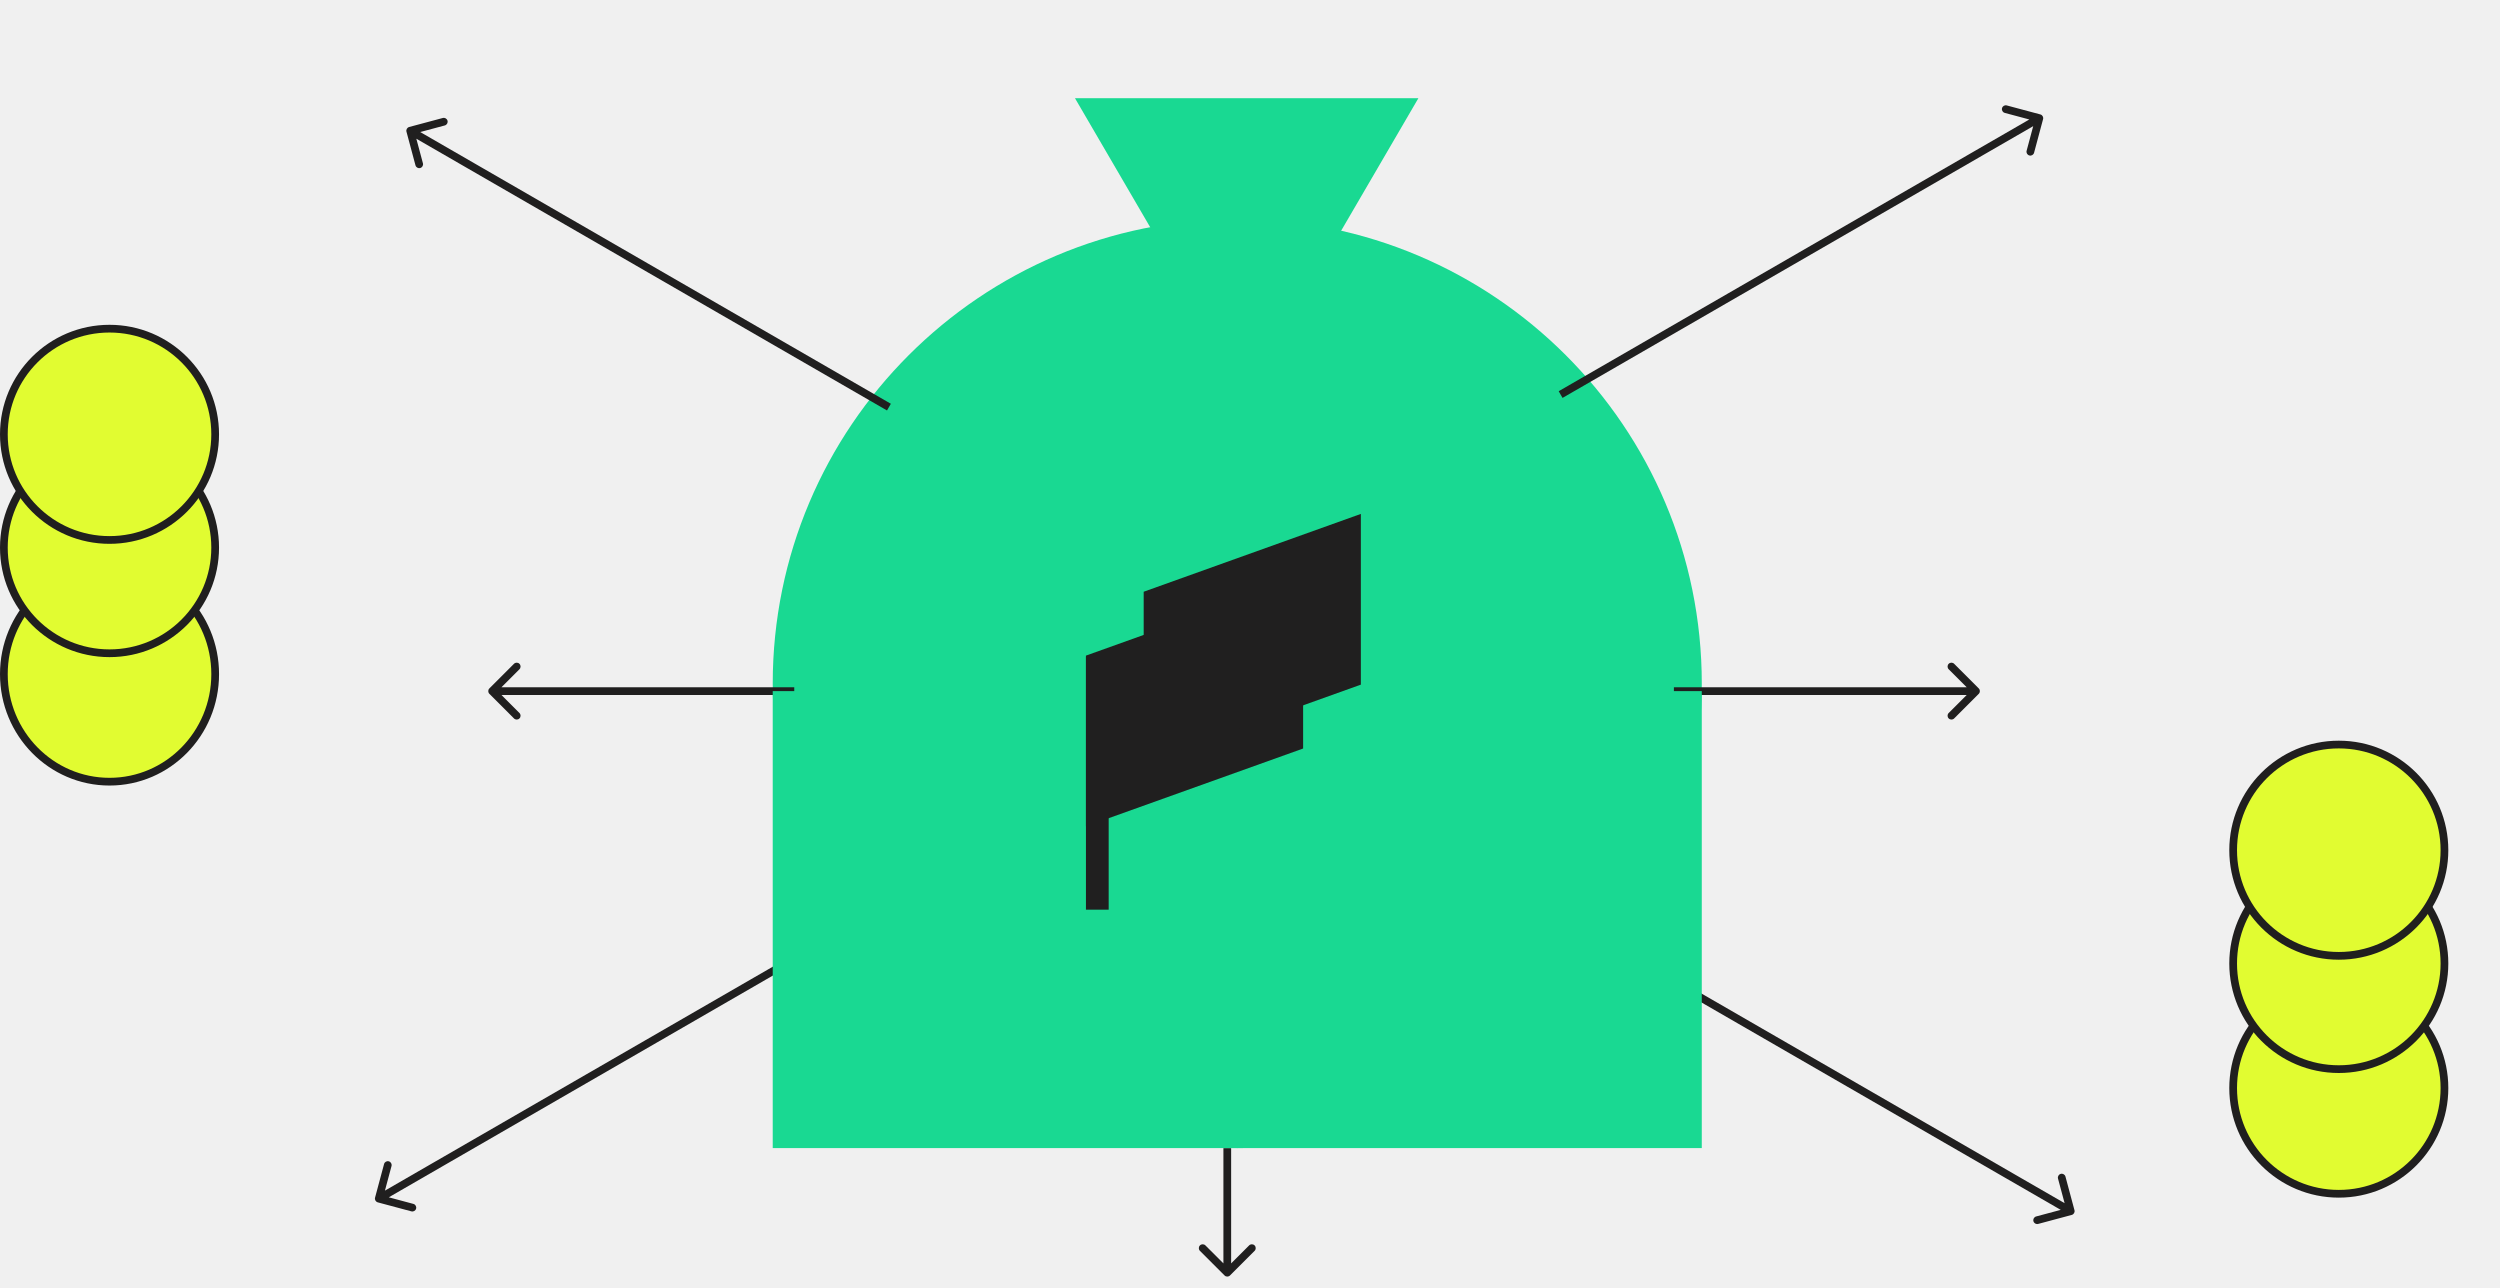
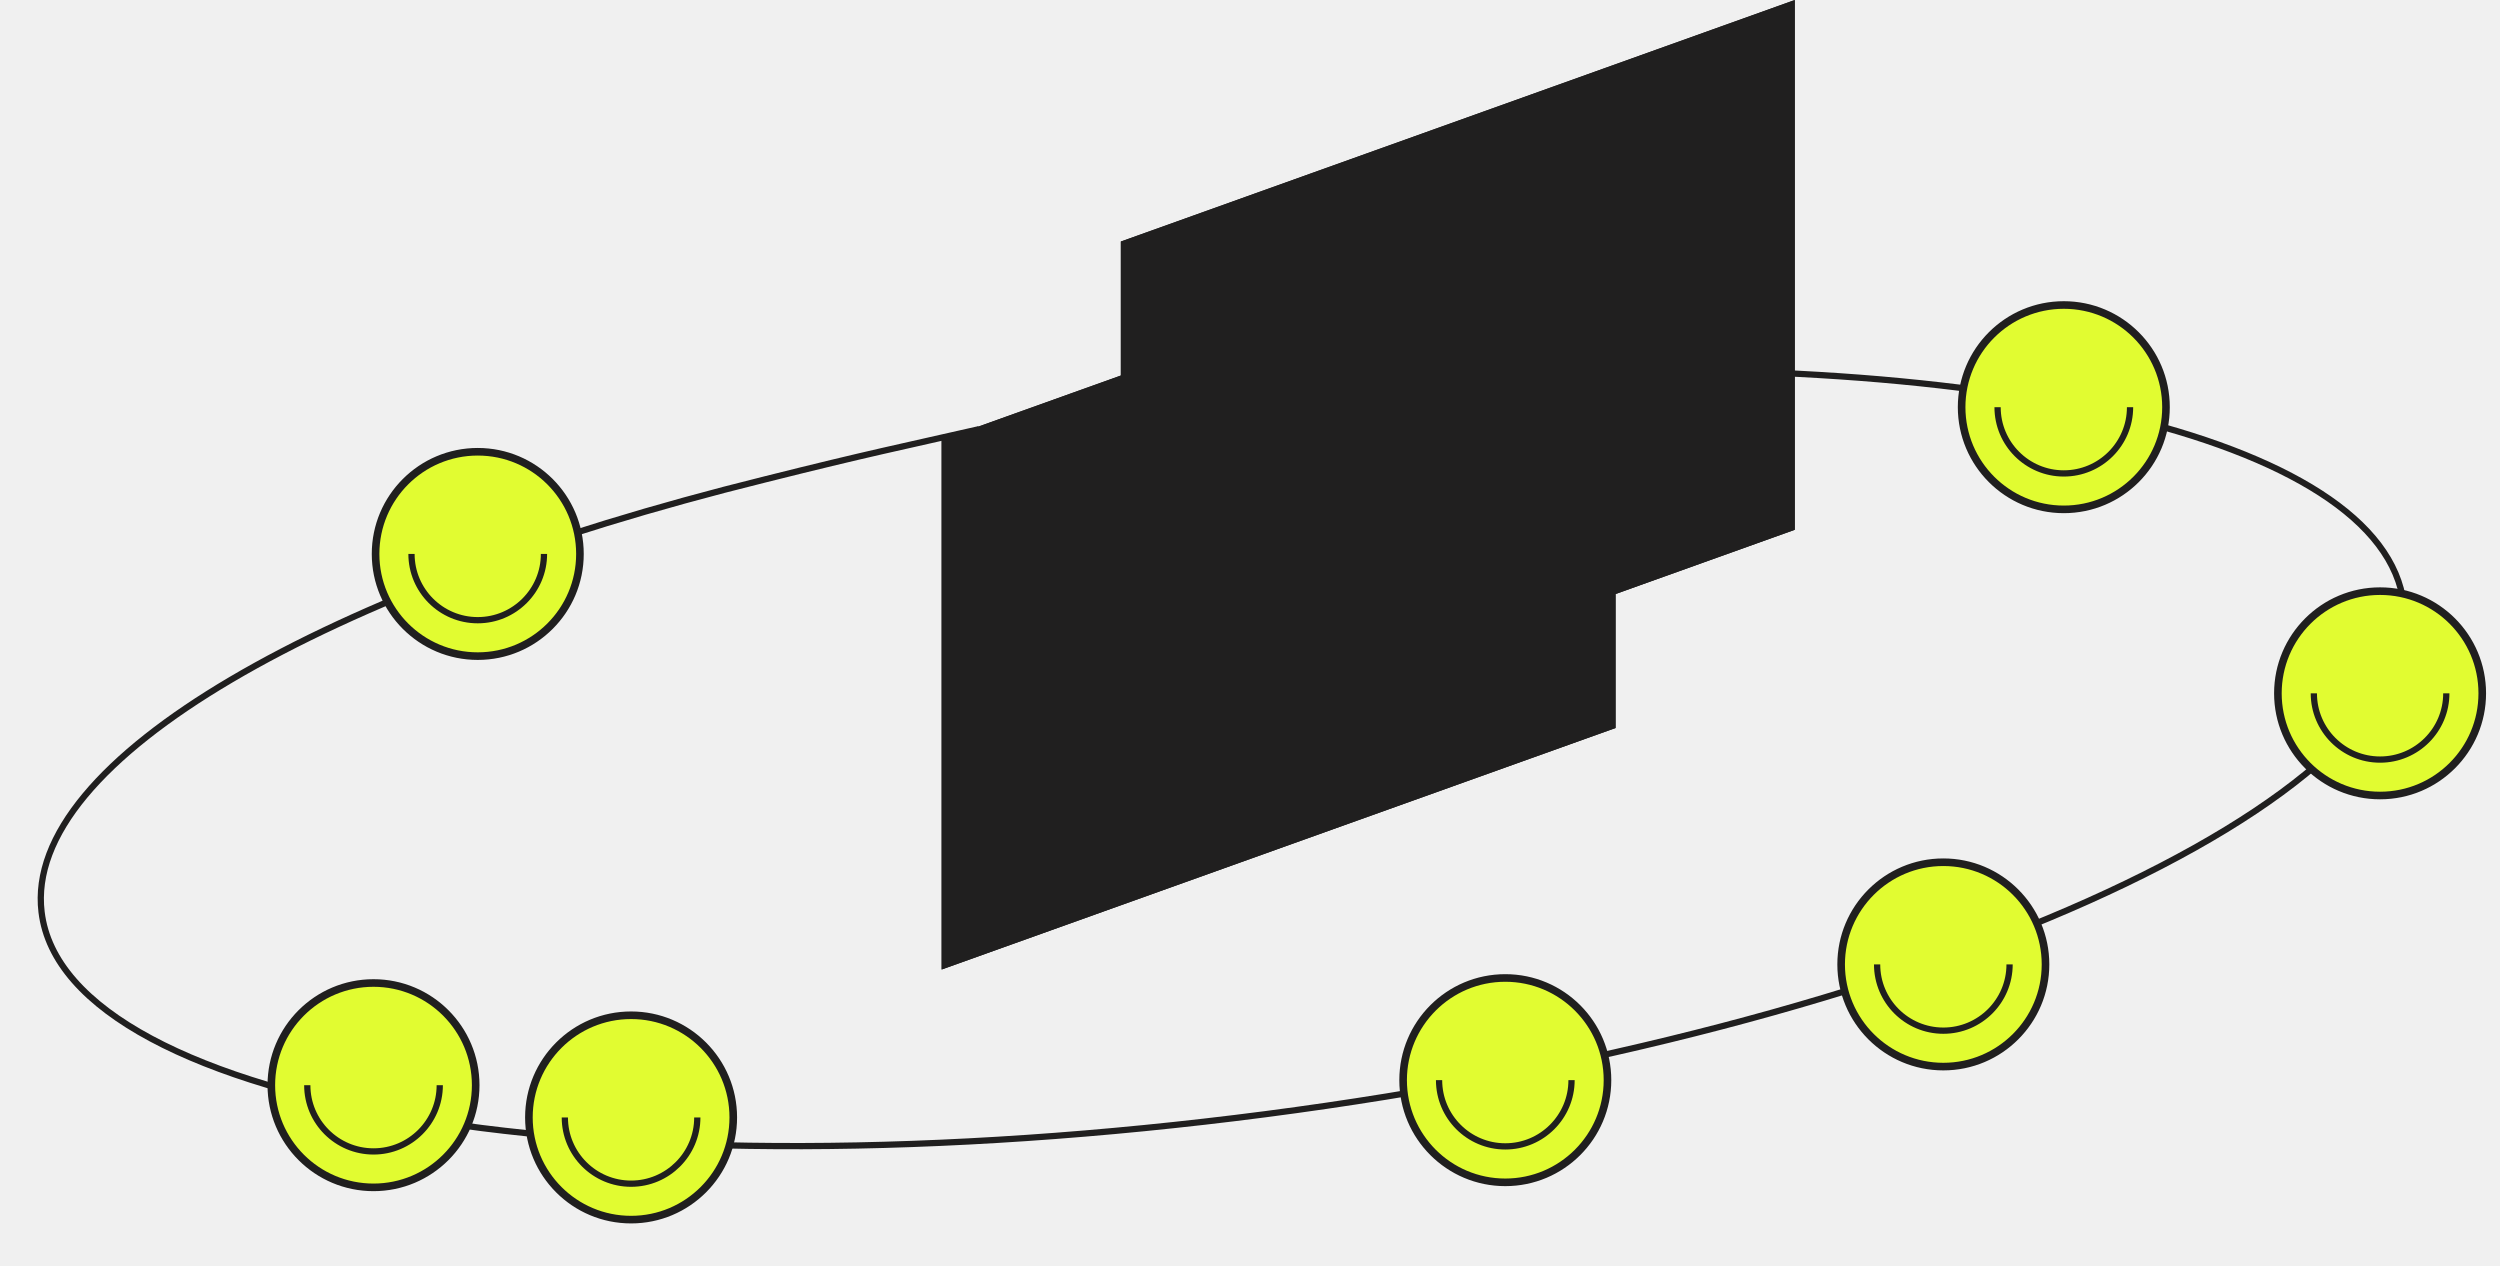
- <svg xmlns="http://www.w3.org/2000/svg" width="165" height="85" viewBox="0 0 165 85" fill="none">
-   <circle cx="81.659" cy="45.116" r="30.659" fill="#19D992" />
-   <path d="M130.597 45.794C130.697 45.695 130.697 45.533 130.597 45.434L128.975 43.811C128.875 43.711 128.714 43.711 128.614 43.811C128.514 43.911 128.514 44.072 128.614 44.172L130.057 45.614L128.614 47.057C128.514 47.156 128.514 47.318 128.614 47.417C128.714 47.517 128.875 47.517 128.975 47.417L130.597 45.794ZM110.477 45.869H130.417V45.359H110.477V45.869Z" fill="#201F1F" />
-   <path d="M32.3 45.794C32.2 45.695 32.2 45.533 32.3 45.434L33.923 43.811C34.022 43.711 34.184 43.711 34.283 43.811C34.383 43.911 34.383 44.072 34.283 44.172L32.841 45.614L34.283 47.057C34.383 47.156 34.383 47.318 34.283 47.417C34.184 47.517 34.022 47.517 33.923 47.417L32.3 45.794ZM52.421 45.869H32.48V45.359H52.421V45.869Z" fill="#201F1F" />
-   <path d="M27.007 8.381C26.871 8.417 26.79 8.557 26.827 8.693L27.421 10.91C27.457 11.046 27.597 11.127 27.733 11.09C27.869 11.054 27.95 10.914 27.913 10.778L27.385 8.808L29.356 8.28C29.492 8.243 29.573 8.103 29.536 7.967C29.5 7.831 29.36 7.751 29.224 7.787L27.007 8.381ZM58.797 26.649L27.201 8.406L26.946 8.848L58.542 27.091L58.797 26.649Z" fill="#201F1F" />
-   <path d="M24.934 79.356C24.798 79.319 24.717 79.18 24.753 79.044L25.348 76.827C25.384 76.691 25.524 76.61 25.66 76.647C25.796 76.683 25.877 76.823 25.84 76.959L25.312 78.929L27.283 79.457C27.419 79.494 27.499 79.633 27.463 79.77C27.427 79.906 27.287 79.986 27.151 79.95L24.934 79.356ZM56.724 61.088L25.127 79.33L24.872 78.889L56.469 60.646L56.724 61.088Z" fill="#201F1F" />
-   <path d="M136.915 79.873C136.952 80.009 136.871 80.148 136.735 80.185L134.518 80.779C134.382 80.815 134.242 80.735 134.206 80.599C134.17 80.463 134.25 80.323 134.386 80.286L136.357 79.758L135.829 77.788C135.792 77.652 135.873 77.512 136.009 77.475C136.145 77.439 136.285 77.52 136.321 77.656L136.915 79.873ZM105.2 61.475L136.797 79.718L136.542 80.159L104.945 61.917L105.2 61.475Z" fill="#201F1F" />
-   <path d="M134.843 7.864C134.88 7.728 134.799 7.588 134.663 7.552L132.446 6.958C132.31 6.921 132.17 7.002 132.134 7.138C132.097 7.274 132.178 7.414 132.314 7.451L134.285 7.979L133.757 9.949C133.72 10.085 133.801 10.225 133.937 10.261C134.073 10.298 134.213 10.217 134.249 10.081L134.843 7.864ZM103.127 26.262L134.724 8.019L134.469 7.577L102.873 25.82L103.127 26.262Z" fill="#201F1F" />
-   <path d="M80.82 84.18C80.919 84.28 81.081 84.28 81.18 84.18L82.803 82.558C82.903 82.458 82.903 82.296 82.803 82.197C82.704 82.097 82.542 82.097 82.442 82.197L81 83.639L79.558 82.197C79.458 82.097 79.296 82.097 79.197 82.197C79.097 82.296 79.097 82.458 79.197 82.558L80.82 84.18ZM80.745 75.775L80.745 84L81.255 84L81.255 75.775L80.745 75.775Z" fill="#201F1F" />
-   <rect x="51" y="45.614" width="61.317" height="30.16" fill="#19D992" />
-   <path d="M71.672 43.271L86.006 38.134V49.402L71.672 54.539V43.271Z" fill="#201F1F" />
-   <path d="M75.483 39.055L89.817 33.918V45.186L75.483 50.323V39.055Z" fill="#201F1F" />
-   <line x1="72.422" y1="43.335" x2="72.422" y2="60.038" stroke="#201F1F" stroke-width="1.5" />
-   <path d="M82.281 25.923L70.948 6.481L93.614 6.481L82.281 25.923Z" fill="#19D992" />
-   <path d="M14.202 44.493C14.202 48.417 11.076 51.591 7.228 51.591C3.381 51.591 0.255 48.417 0.255 44.493C0.255 40.568 3.381 37.395 7.228 37.395C11.076 37.395 14.202 40.568 14.202 44.493Z" fill="#E1FC31" stroke="#201F1F" stroke-width="0.51" />
-   <circle cx="154.361" cy="71.816" r="6.973" fill="#E1FC31" stroke="#201F1F" stroke-width="0.51" />
-   <circle cx="7.228" cy="36.142" r="6.973" fill="#E1FC31" stroke="#201F1F" stroke-width="0.51" />
-   <circle cx="154.361" cy="63.59" r="6.973" fill="#E1FC31" stroke="#201F1F" stroke-width="0.51" />
-   <circle cx="7.228" cy="28.665" r="6.973" fill="#E1FC31" stroke="#201F1F" stroke-width="0.51" />
-   <circle cx="154.361" cy="56.113" r="6.973" fill="#E1FC31" stroke="#201F1F" stroke-width="0.51" />
+ <svg xmlns="http://www.w3.org/2000/svg" width="166" height="84" viewBox="0 0 166 84" fill="none">
+   <mask id="path-1-inside-1_9711_117823" fill="white">
+     <path fill-rule="evenodd" clip-rule="evenodd" d="M119.173 -6.10352e-05L74.424 16.037V24.934L62.525 29.198V64.376L107.274 48.339V39.443L119.173 35.178V-6.10352e-05Z" />
+   </mask>
+   <path fill-rule="evenodd" clip-rule="evenodd" d="M119.173 -6.10352e-05L74.424 16.037V24.934L62.525 29.198V64.376L107.274 48.339V39.443L119.173 35.178V-6.10352e-05Z" fill="#201F1F" />
+   <path d="M74.424 16.037L74.331 15.777L74.147 15.843V16.037H74.424ZM119.173 -6.10352e-05H119.449V-0.393L119.08 -0.26L119.173 -6.10352e-05ZM74.424 24.934L74.517 25.194L74.7 25.128V24.934H74.424ZM62.525 29.198L62.432 28.938L62.249 29.003V29.198H62.525ZM62.525 64.376H62.249V64.769L62.619 64.637L62.525 64.376ZM107.274 48.339L107.368 48.599L107.551 48.534V48.339H107.274ZM107.274 39.443L107.181 39.182L106.998 39.248V39.443H107.274ZM119.173 35.178L119.266 35.439L119.449 35.373V35.178H119.173ZM74.517 16.297L119.266 0.26L119.08 -0.26L74.331 15.777L74.517 16.297ZM74.7 24.934V16.037H74.147V24.934H74.7ZM62.619 29.458L74.517 25.194L74.331 24.674L62.432 28.938L62.619 29.458ZM62.802 64.376V29.198H62.249V64.376H62.802ZM107.181 48.079L62.432 64.116L62.619 64.637L107.368 48.599L107.181 48.079ZM106.998 39.443V48.339H107.551V39.443H106.998ZM119.08 34.918L107.181 39.182L107.368 39.703L119.266 35.439L119.08 34.918ZM118.896 -6.10352e-05V35.178H119.449V-6.10352e-05H118.896Z" fill="#201F1F" mask="url(#path-1-inside-1_9711_117823)" />
+   <path d="M96.273 24.987C131.278 22.901 158.266 28.917 159.609 40.123C161.174 53.181 127.332 68.34 84.019 73.983C40.706 79.626 4.326 73.615 2.76 60.558C1.548 50.445 21.575 39.071 50.791 31.834C57.756 30.084 59.827 29.682 65 28.5" stroke="#201F1F" stroke-width="0.415" />
+   <circle cx="24.801" cy="72.056" r="6.785" fill="#E1FC31" stroke="#201F1F" stroke-width="0.505" />
+   <path d="M29.2 72.056C29.2 74.486 27.231 76.455 24.802 76.455C22.372 76.455 20.403 74.486 20.403 72.056" stroke="#201F1F" stroke-width="0.415" />
+   <circle cx="137.037" cy="27.037" r="6.785" fill="#E1FC31" stroke="#201F1F" stroke-width="0.505" />
+   <path d="M141.435 27.038C141.435 29.467 139.466 31.436 137.037 31.436C134.608 31.436 132.639 29.467 132.639 27.038" stroke="#201F1F" stroke-width="0.415" />
+   <circle cx="158.037" cy="46.037" r="6.785" fill="#E1FC31" stroke="#201F1F" stroke-width="0.505" />
+   <path d="M162.435 46.038C162.435 48.467 160.466 50.436 158.037 50.436C155.608 50.436 153.639 48.467 153.639 46.038" stroke="#201F1F" stroke-width="0.415" />
+   <circle cx="99.952" cy="71.722" r="6.785" fill="#E1FC31" stroke="#201F1F" stroke-width="0.505" />
+   <path d="M104.35 71.722C104.35 74.151 102.381 76.12 99.952 76.12C97.523 76.12 95.554 74.151 95.554 71.722" stroke="#201F1F" stroke-width="0.415" />
+   <circle cx="129.037" cy="64.037" r="6.785" fill="#E1FC31" stroke="#201F1F" stroke-width="0.505" />
+   <path d="M133.436 64.037C133.436 66.467 131.467 68.436 129.038 68.436C126.609 68.436 124.64 66.467 124.64 64.037" stroke="#201F1F" stroke-width="0.415" />
+   <circle cx="31.723" cy="36.782" r="6.785" fill="#E1FC31" stroke="#201F1F" stroke-width="0.505" />
+   <path d="M36.12 36.783C36.12 39.212 34.151 41.181 31.721 41.181C29.292 41.181 27.323 39.212 27.323 36.783" stroke="#201F1F" stroke-width="0.415" />
+   <circle cx="41.904" cy="74.198" r="6.785" fill="#E1FC31" stroke="#201F1F" stroke-width="0.505" />
+   <path d="M46.301 74.198C46.301 76.627 44.332 78.597 41.903 78.597C39.474 78.597 37.505 76.627 37.505 74.198" stroke="#201F1F" stroke-width="0.415" />
</svg>
